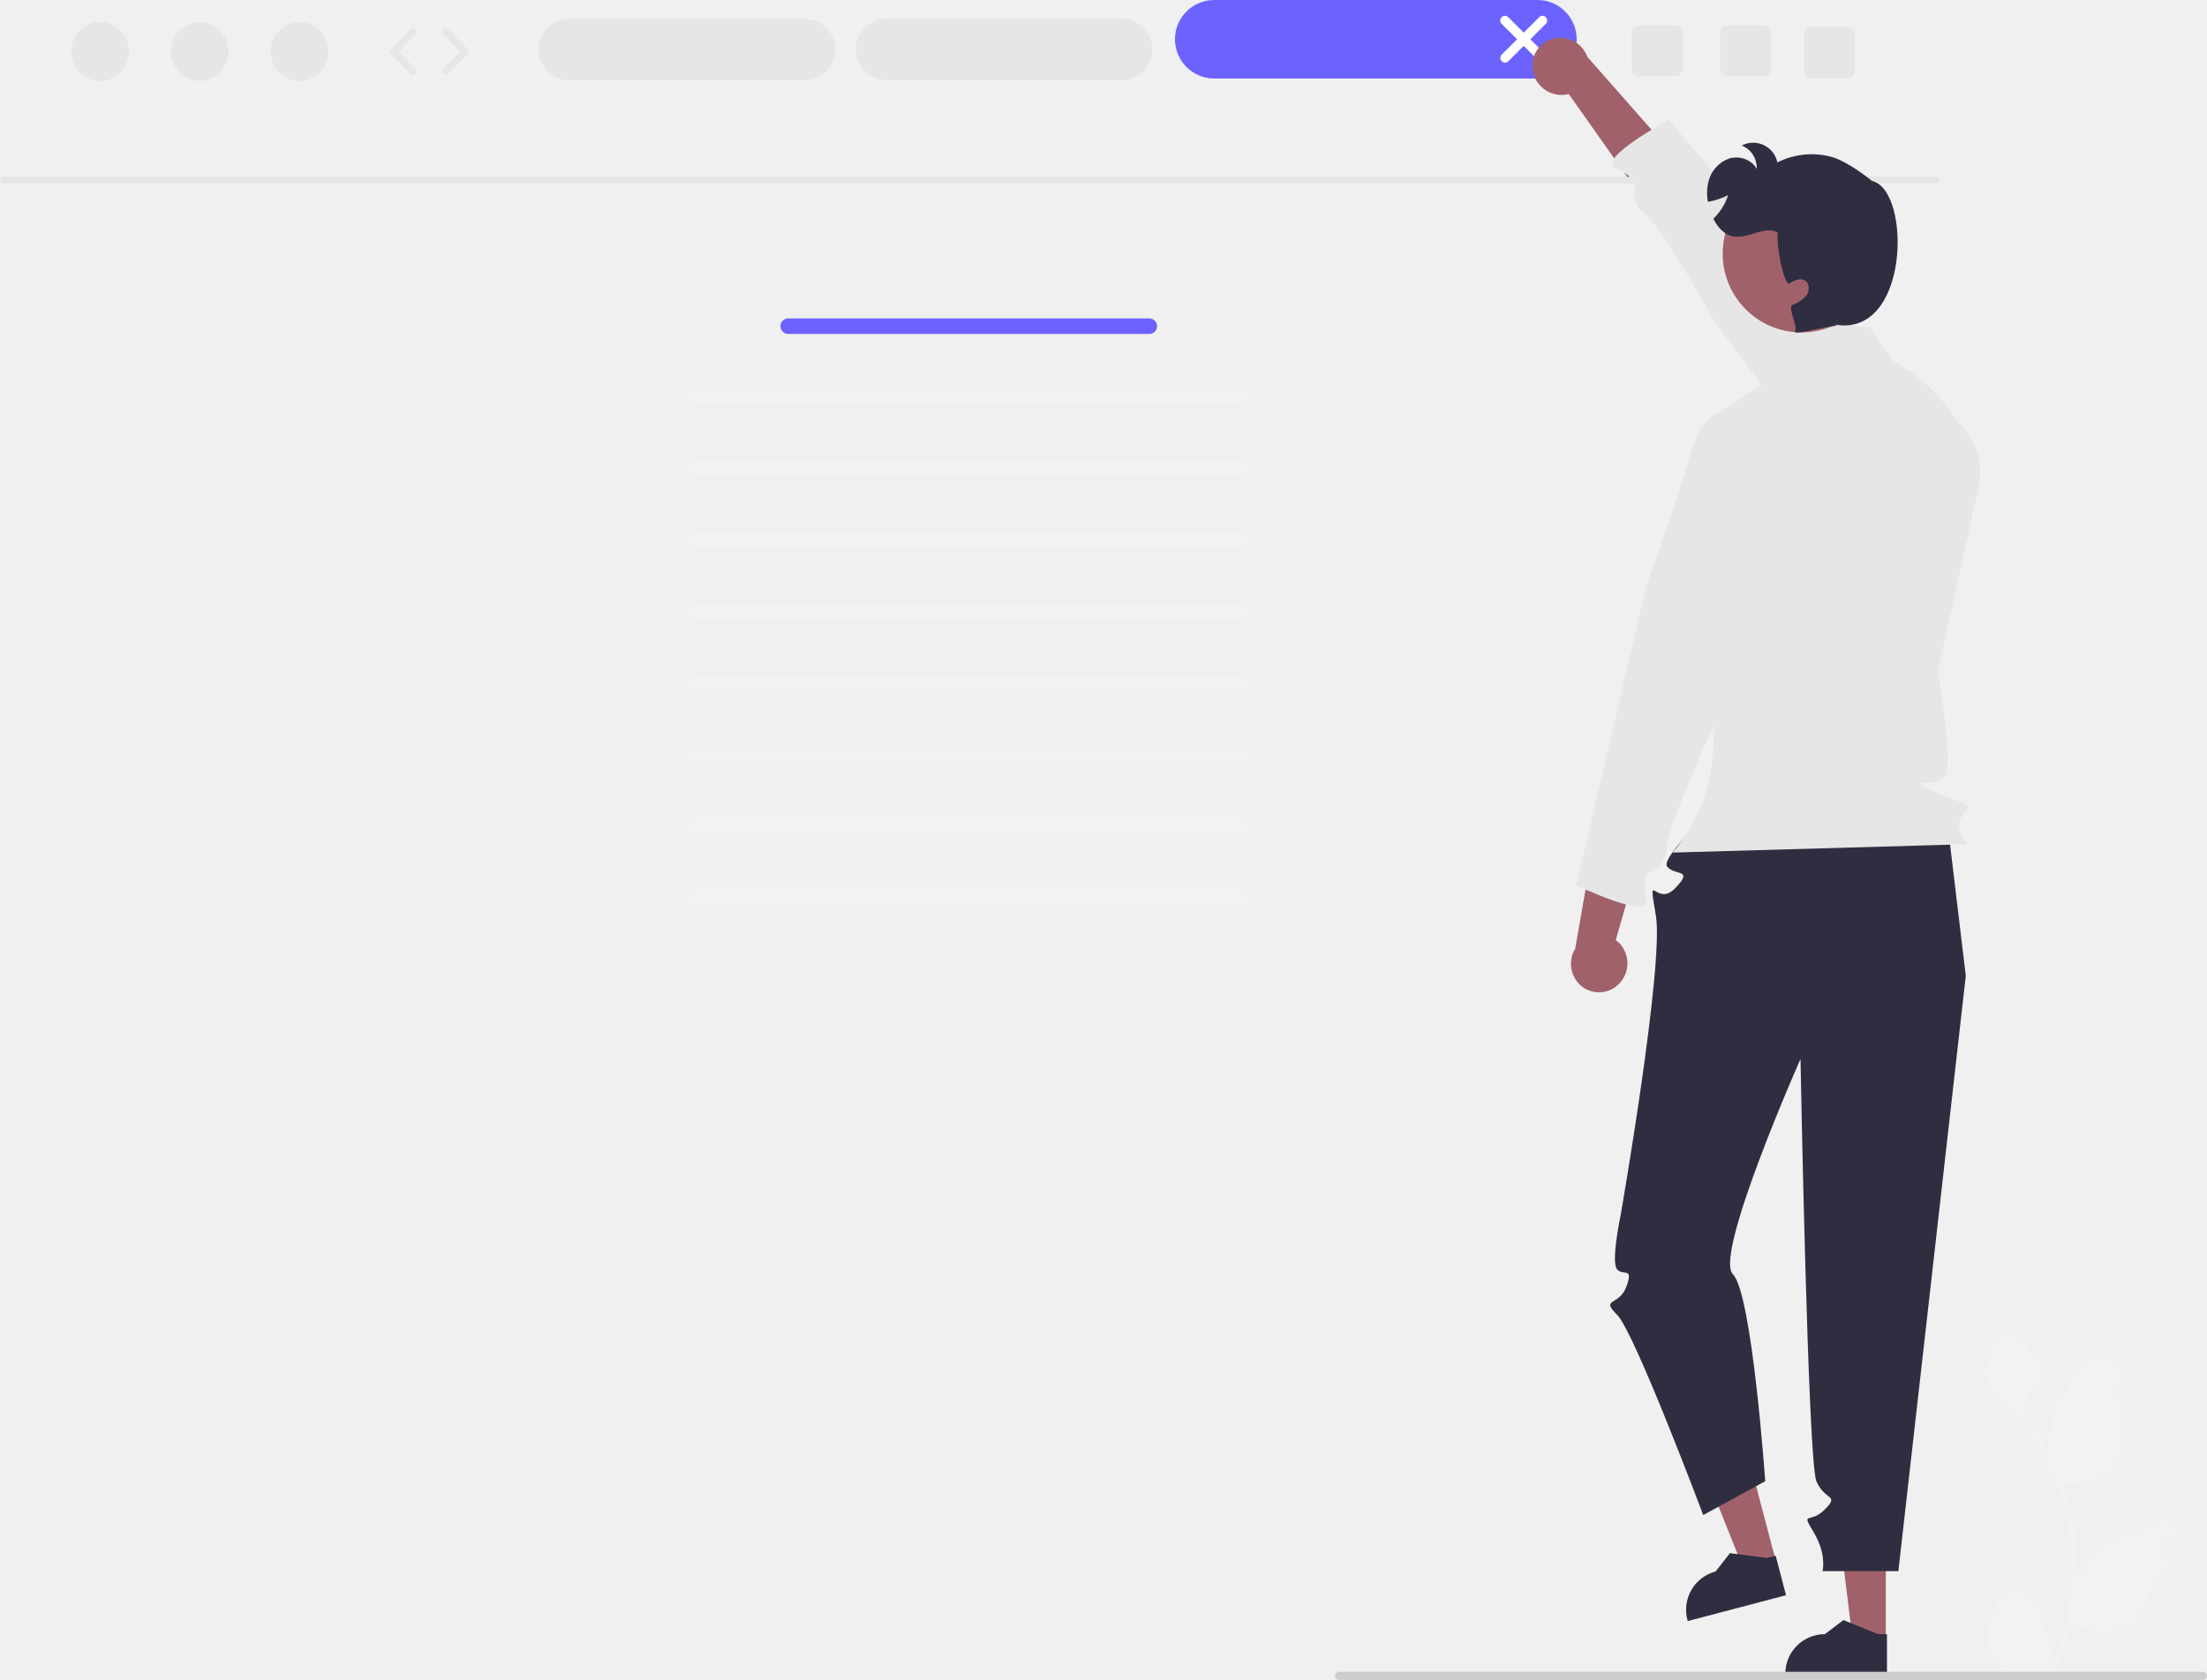
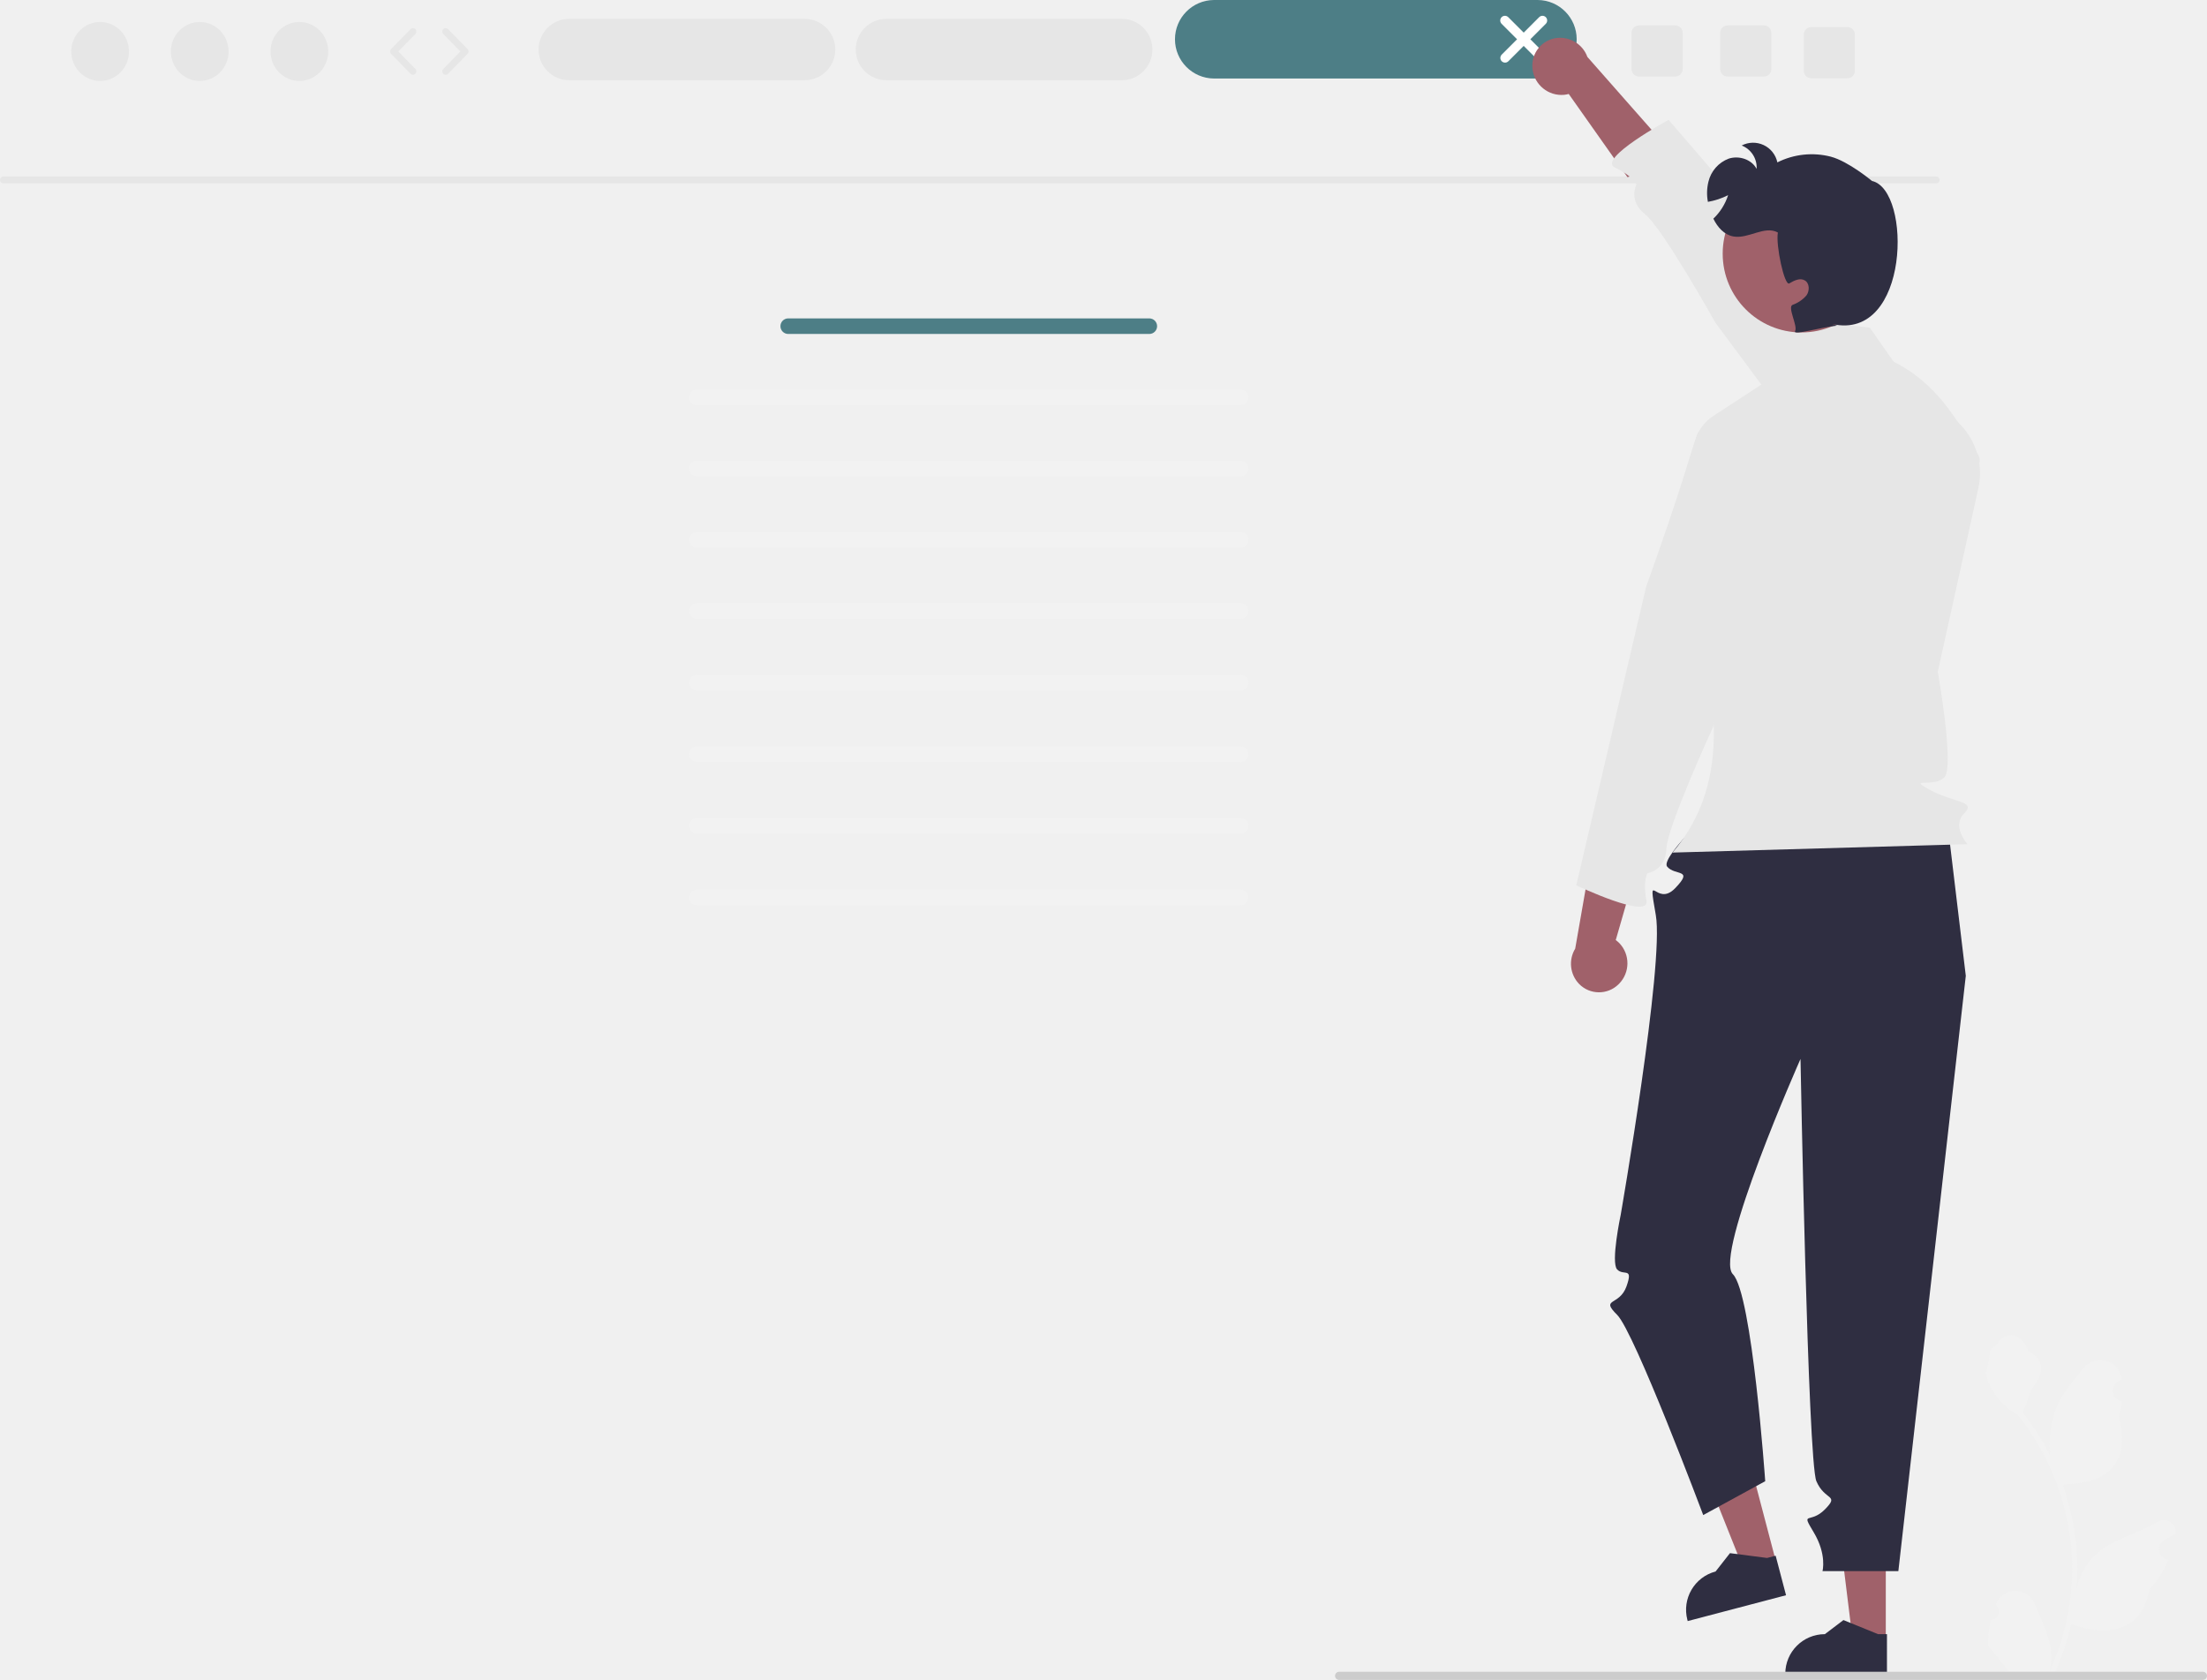
<svg xmlns="http://www.w3.org/2000/svg" data-name="Layer 1" width="647.13" height="492.562" viewBox="0 0 647.13 492.562">
  <path d="M860.216,678.594a2.269,2.269,0,0,0,1.645-3.933l-.155-.618q.031-.074.062-.148a6.094,6.094,0,0,1,11.241.042c1.839,4.428,4.179,8.864,4.756,13.546a18.029,18.029,0,0,1-.316,6.2,72.281,72.281,0,0,0,6.575-30.021,69.766,69.766,0,0,0-.433-7.783q-.358-3.178-.995-6.31a73.119,73.119,0,0,0-14.5-30.99,19.459,19.459,0,0,1-8.093-8.397,14.843,14.843,0,0,1-1.35-4.056c.394.052,1.486-5.949,1.188-6.317.549-.833,1.532-1.247,2.131-2.06,2.982-4.043,7.091-3.337,9.236,2.157,4.582,2.313,4.627,6.148,1.815,9.837-1.789,2.347-2.035,5.522-3.604,8.035.162.207.329.407.491.614a73.591,73.591,0,0,1,7.681,12.169,30.592,30.592,0,0,1,1.826-14.21c1.748-4.217,5.025-7.769,7.91-11.415a6.279,6.279,0,0,1,11.184,3.083q.009.081.017.161-.643.363-1.259.77a3.078,3.078,0,0,0,1.241,5.602l.063.01a30.628,30.628,0,0,1-.807,4.579c3.702,14.316-4.29,19.53-15.701,19.764-.252.129-.497.258-.749.381a75.115,75.115,0,0,1,4.043,19.028,71.244,71.244,0,0,1-.052,11.503l.019-.136a18.826,18.826,0,0,1,6.427-10.87c4.946-4.063,11.933-5.559,17.268-8.824a3.533,3.533,0,0,1,5.411,3.437l-.022.143a20.676,20.676,0,0,0-2.319,1.117q-.643.363-1.259.77a3.078,3.078,0,0,0,1.241,5.602l.063.01c.045.006.084.013.129.019a30.655,30.655,0,0,1-5.639,8.829c-2.315,12.497-12.256,13.683-22.89,10.044h-.006a75.092,75.092,0,0,1-5.044,14.726H860.668c-.065-.2-.123-.407-.181-.607a20.474,20.474,0,0,0,4.986-.297c-1.337-1.641-2.674-3.294-4.011-4.935a1.117,1.117,0,0,1-.084-.097c-.678-.84-1.363-1.673-2.041-2.512l-0-.001a29.99,29.99,0,0,1,.879-7.64Z" transform="translate(-276.4348 -203.7189)" fill="#f2f2f2" />
  <path d="M844.165,257.472H277.435a1,1,0,0,1,0-2H844.165a1,1,0,0,1,0,2Z" transform="translate(-276.4348 -203.7189)" fill="#e6e6e6" />
  <ellipse cx="29.355" cy="15.088" rx="8.457" ry="8.645" fill="#e6e6e6" />
  <ellipse cx="58.569" cy="15.088" rx="8.457" ry="8.645" fill="#e6e6e6" />
  <ellipse cx="87.782" cy="15.088" rx="8.457" ry="8.645" fill="#e6e6e6" />
  <path d="M397.529,225.64a.997.997,0,0,1-.715-.301l-5.706-5.833a1.0 1,0,0,1,0-1.398l5.706-5.833a1,1,0,0,1,1.43,1.398l-5.022,5.133,5.022,5.134a1,1,0,0,1-.715,1.699Z" transform="translate(-276.4348 -203.7189)" fill="#e6e6e6" />
  <path d="M407.117,225.64a1,1,0,0,1-.715-1.699l5.021-5.134-5.021-5.133a1,1,0,1,1,1.43-1.398l5.706,5.833a1.0 1,0,0,1,0,1.398l-5.706,5.833A.997.997,0,0,1,407.117,225.64Z" transform="translate(-276.4348 -203.7189)" fill="#e6e6e6" />
  <path d="M793.627,211.163h-10.61a2.189,2.189,0,0,0-2.19,2.19v10.62a2.189,2.189,0,0,0,2.19,2.19h10.61a2.198,2.198,0,0,0,2.2-2.19v-10.62A2.198,2.198,0,0,0,793.627,211.163Z" transform="translate(-276.4348 -203.7189)" fill="#e6e6e6" />
  <path d="M767.627,211.163h-10.61a2.189,2.189,0,0,0-2.19,2.19v10.62a2.189,2.189,0,0,0,2.19,2.19h10.61a2.198,2.198,0,0,0,2.2-2.19v-10.62A2.198,2.198,0,0,0,767.627,211.163Z" transform="translate(-276.4348 -203.7189)" fill="#e6e6e6" />
  <path d="M818.127,211.663h-10.61a2.189,2.189,0,0,0-2.19,2.19v10.62a2.189,2.189,0,0,0,2.19,2.19h10.61a2.198,2.198,0,0,0,2.2-2.19v-10.62A2.198,2.198,0,0,0,818.127,211.663Z" transform="translate(-276.4348 -203.7189)" fill="#e6e6e6" />
  <path d="M512.351,227.242h-69a9,9,0,0,1,0-18h69a9,9,0,0,1,0,18Z" transform="translate(-276.4348 -203.7189)" fill="#e6e6e6" />
  <path d="M605.351,227.242h-69a9,9,0,0,1,0-18h69a9,9,0,0,1,0,18Z" transform="translate(-276.4348 -203.7189)" fill="#e6e6e6" />
-   <path d="M727.34,226.742H632.363a11.512,11.512,0,0,1,0-23.023h94.977a11.512,11.512,0,0,1,0,23.023Z" transform="translate(-276.4348 -203.7189)" fill="#6c63ff" />
+   <path d="M727.34,226.742H632.363a11.512,11.512,0,0,1,0-23.023h94.977a11.512,11.512,0,0,1,0,23.023Z" transform="translate(-276.4348 -203.7189)" fill="#4d7e86" />
  <path d="M728.684,222.081a1.372,1.372,0,0,1-.973-.403l-10.979-10.979a1.376,1.376,0,0,1,1.946-1.946L729.657,219.731a1.376,1.376,0,0,1-.973,2.35Z" transform="translate(-276.4348 -203.7189)" fill="#fff" />
  <path d="M717.736,222.081a1.372,1.372,0,0,0,.973-.403l10.98-10.979a1.376,1.376,0,0,0-1.946-1.946L716.763,219.731a1.376,1.376,0,0,0,.973,2.35Z" transform="translate(-276.4348 -203.7189)" fill="#fff" />
-   <path d="M613.433,301.642H507.556a2.283,2.283,0,1,1,0-4.566H613.433a2.283,2.283,0,0,1,0,4.566Z" transform="translate(-276.4348 -203.7189)" fill="#6c63ff" />
+   <path d="M613.433,301.642H507.556a2.283,2.283,0,1,1,0-4.566H613.433a2.283,2.283,0,0,1,0,4.566Z" transform="translate(-276.4348 -203.7189)" fill="#4d7e86" />
  <path d="M640.231,322.516H480.758a2.283,2.283,0,1,1,0-4.566H640.231a2.283,2.283,0,0,1,0,4.566Z" transform="translate(-276.4348 -203.7189)" fill="#f2f2f2" />
  <path d="M640.234,338.82h-159.48a2.285,2.285,0,0,0,0,4.57h159.48a2.285,2.285,0,0,0,0-4.57Z" transform="translate(-276.4348 -203.7189)" fill="#f2f2f2" />
  <path d="M640.231,364.264H480.758a2.283,2.283,0,1,1,0-4.566H640.231a2.283,2.283,0,0,1,0,4.566Z" transform="translate(-276.4348 -203.7189)" fill="#f2f2f2" />
  <path d="M640.231,385.138H480.758a2.283,2.283,0,1,1,0-4.566H640.231a2.283,2.283,0,0,1,0,4.566Z" transform="translate(-276.4348 -203.7189)" fill="#f2f2f2" />
  <path d="M640.231,406.138H480.758a2.283,2.283,0,1,1,0-4.566H640.231a2.283,2.283,0,0,1,0,4.566Z" transform="translate(-276.4348 -203.7189)" fill="#f2f2f2" />
  <path d="M640.231,427.138H480.758a2.283,2.283,0,1,1,0-4.566H640.231a2.283,2.283,0,0,1,0,4.566Z" transform="translate(-276.4348 -203.7189)" fill="#f2f2f2" />
  <path d="M640.231,448.138H480.758a2.283,2.283,0,1,1,0-4.566H640.231a2.283,2.283,0,0,1,0,4.566Z" transform="translate(-276.4348 -203.7189)" fill="#f2f2f2" />
  <path d="M640.231,469.138H480.758a2.283,2.283,0,1,1,0-4.566H640.231a2.283,2.283,0,0,1,0,4.566Z" transform="translate(-276.4348 -203.7189)" fill="#f2f2f2" />
  <path d="M725.807,224.006a8.559,8.559,0,0,0,9.274,7.518,8.211,8.211,0,0,0,1.333-.255l17.22,24.395,15.453-4.382-27.202-30.868a8.535,8.535,0,0,0-8.8-5.581,8.168,8.168,0,0,0-7.303,8.95Q725.793,223.894,725.807,224.006Z" transform="translate(-276.4348 -203.7189)" fill="#a0616a" />
  <polygon points="552.947 481.023 543.252 481.022 538.64 443.628 552.949 443.629 552.947 481.023" fill="#a0616a" />
  <path d="M829.723,694.855l-29.812-.001v-.377a11.604,11.604,0,0,1,11.604-11.604h.001l5.446-4.131,10.16,4.132,2.602 0Z" transform="translate(-276.4348 -203.7189)" fill="#2f2e41" />
  <polygon points="520.794 458.044 511.418 460.509 497.449 425.517 511.287 421.879 520.794 458.044" fill="#a0616a" />
  <path d="M800.131,671.457l-28.833,7.58-.096-.365a11.604,11.604,0,0,1,8.272-14.173l.001-0,4.216-5.38,10.877,1.412,2.517-.662Z" transform="translate(-276.4348 -203.7189)" fill="#2f2e41" />
  <path d="M782.351,437.242s-19.39,17.825-17.072,20.593,7.965.495,2.317,6.338-8.158-6.401-5.648,7.879-10.304,87.918-10.304,87.918-2.959,13.952-1.034,15.968,4.813-.892,2.741,4.955-7.804,3.337-2.741,8.357S775.851,647.951,775.851,647.951l18.177-9.927s-3.84-55.049-9.488-60.697,19.834-63.107,19.834-63.107,2.155,117.982,4.653,123.804,6.89,3.815,2.498,8.27-7.174.217-3.273,6.729,2.567,11.374,2.567,11.374h22.247l19.774-174.556-5.816-48.512Z" transform="translate(-276.4348 -203.7189)" fill="#2f2e41" />
  <path d="M766.83,453.706c18.48-21.631,12.238-49.145,4.904-76.918l1.396-41.03a12.551,12.551,0,0,1,5.679-10.081l18.866-12.325,4.301-16.284,22.727,2.727,11.78,16.835,12.424,9.485a20.582,20.582,0,0,1,7.607,20.804l-11.889,53.768s4.973,27.874,1.938,30.952-10.853.002-4.653,3.457c7.44,4.147,14.206,3.382,10.44,7.147s1,9,1,9Z" transform="translate(-276.4348 -203.7189)" fill="#e6e6e6" />
  <path d="M842.096,345.962s18.841-2.572,14.048-9.439-11.641-23.744-31.814-29.624l-58.637-68.043s-21.075,11.464-15.752,13.973,6.331,4.973,6.331,4.973-2.525,4.782,2.537,8.747,20.617,31.793,20.617,31.793l33.468,45.128Z" transform="translate(-276.4348 -203.7189)" fill="#e6e6e6" />
  <circle cx="528.219" cy="74.38" r="23.098" fill="#a0616a" />
  <path d="M813.621,298.72l1.513.483c-4.733.397-13.168,3.037-12.341,1.578s-2.297-6.965-.773-7.662a9.691,9.691,0,0,0,4.099-2.78c.966-1.352.944-3.584-.504-4.411-1.406-.816-3.144.064-4.539.891-1.406.816-4.003-11.182-3.338-14.928-3.917-2.146-8.66,1.964-13.06,1.159-2.694-.494-4.636-2.704-5.859-5.216a16.362,16.362,0,0,0,4.325-6.89,21.367,21.367,0,0,1-5.924,1.964,13.92,13.92,0,0,1,.15-5.881,9.597,9.597,0,0,1,5.978-6.804c3.005-.966,6.707.225,8.156,3.026a6.916,6.916,0,0,0-4.378-6.868,7.272,7.272,0,0,1,10.463,4.947,22.466,22.466,0,0,1,15.657-1.674c5.194,1.363,12.084,7.126,12.084,7.126C837.048,259.368,836.49,303.925,813.621,298.72Z" transform="translate(-276.4348 -203.7189)" fill="#2f2e41" />
  <path d="M751.167,492.176a8.559,8.559,0,0,0,.068-11.938,8.211,8.211,0,0,0-1.033-.881l8.271-28.692-13.082-9.319-7.08,40.529a8.535,8.535,0,0,0,1.147,10.357,8.168,8.168,0,0,0,11.551.103Q751.089,492.257,751.167,492.176Z" transform="translate(-276.4348 -203.7189)" fill="#a0616a" />
  <path d="M800.445,330.431s-23.734-7.053-26.462.865-3.632,12.946-14.893,44.548l-20.465,87.46s21.676,10.283,20.57,4.503.291-8.046.291-8.046,5.351-.775,5.576-7.201S778.617,417.175,778.617,417.175L795.382,363.551Z" transform="translate(-276.4348 -203.7189)" fill="#e6e6e6" />
  <path d="M667.895,695.091a1.186,1.186,0,0,0,1.19,1.19h253.29a1.19,1.19,0,0,0,0-2.38h-253.29A1.187,1.187,0,0,0,667.895,695.091Z" transform="translate(-276.4348 -203.7189)" fill="#ccc" />
</svg>
